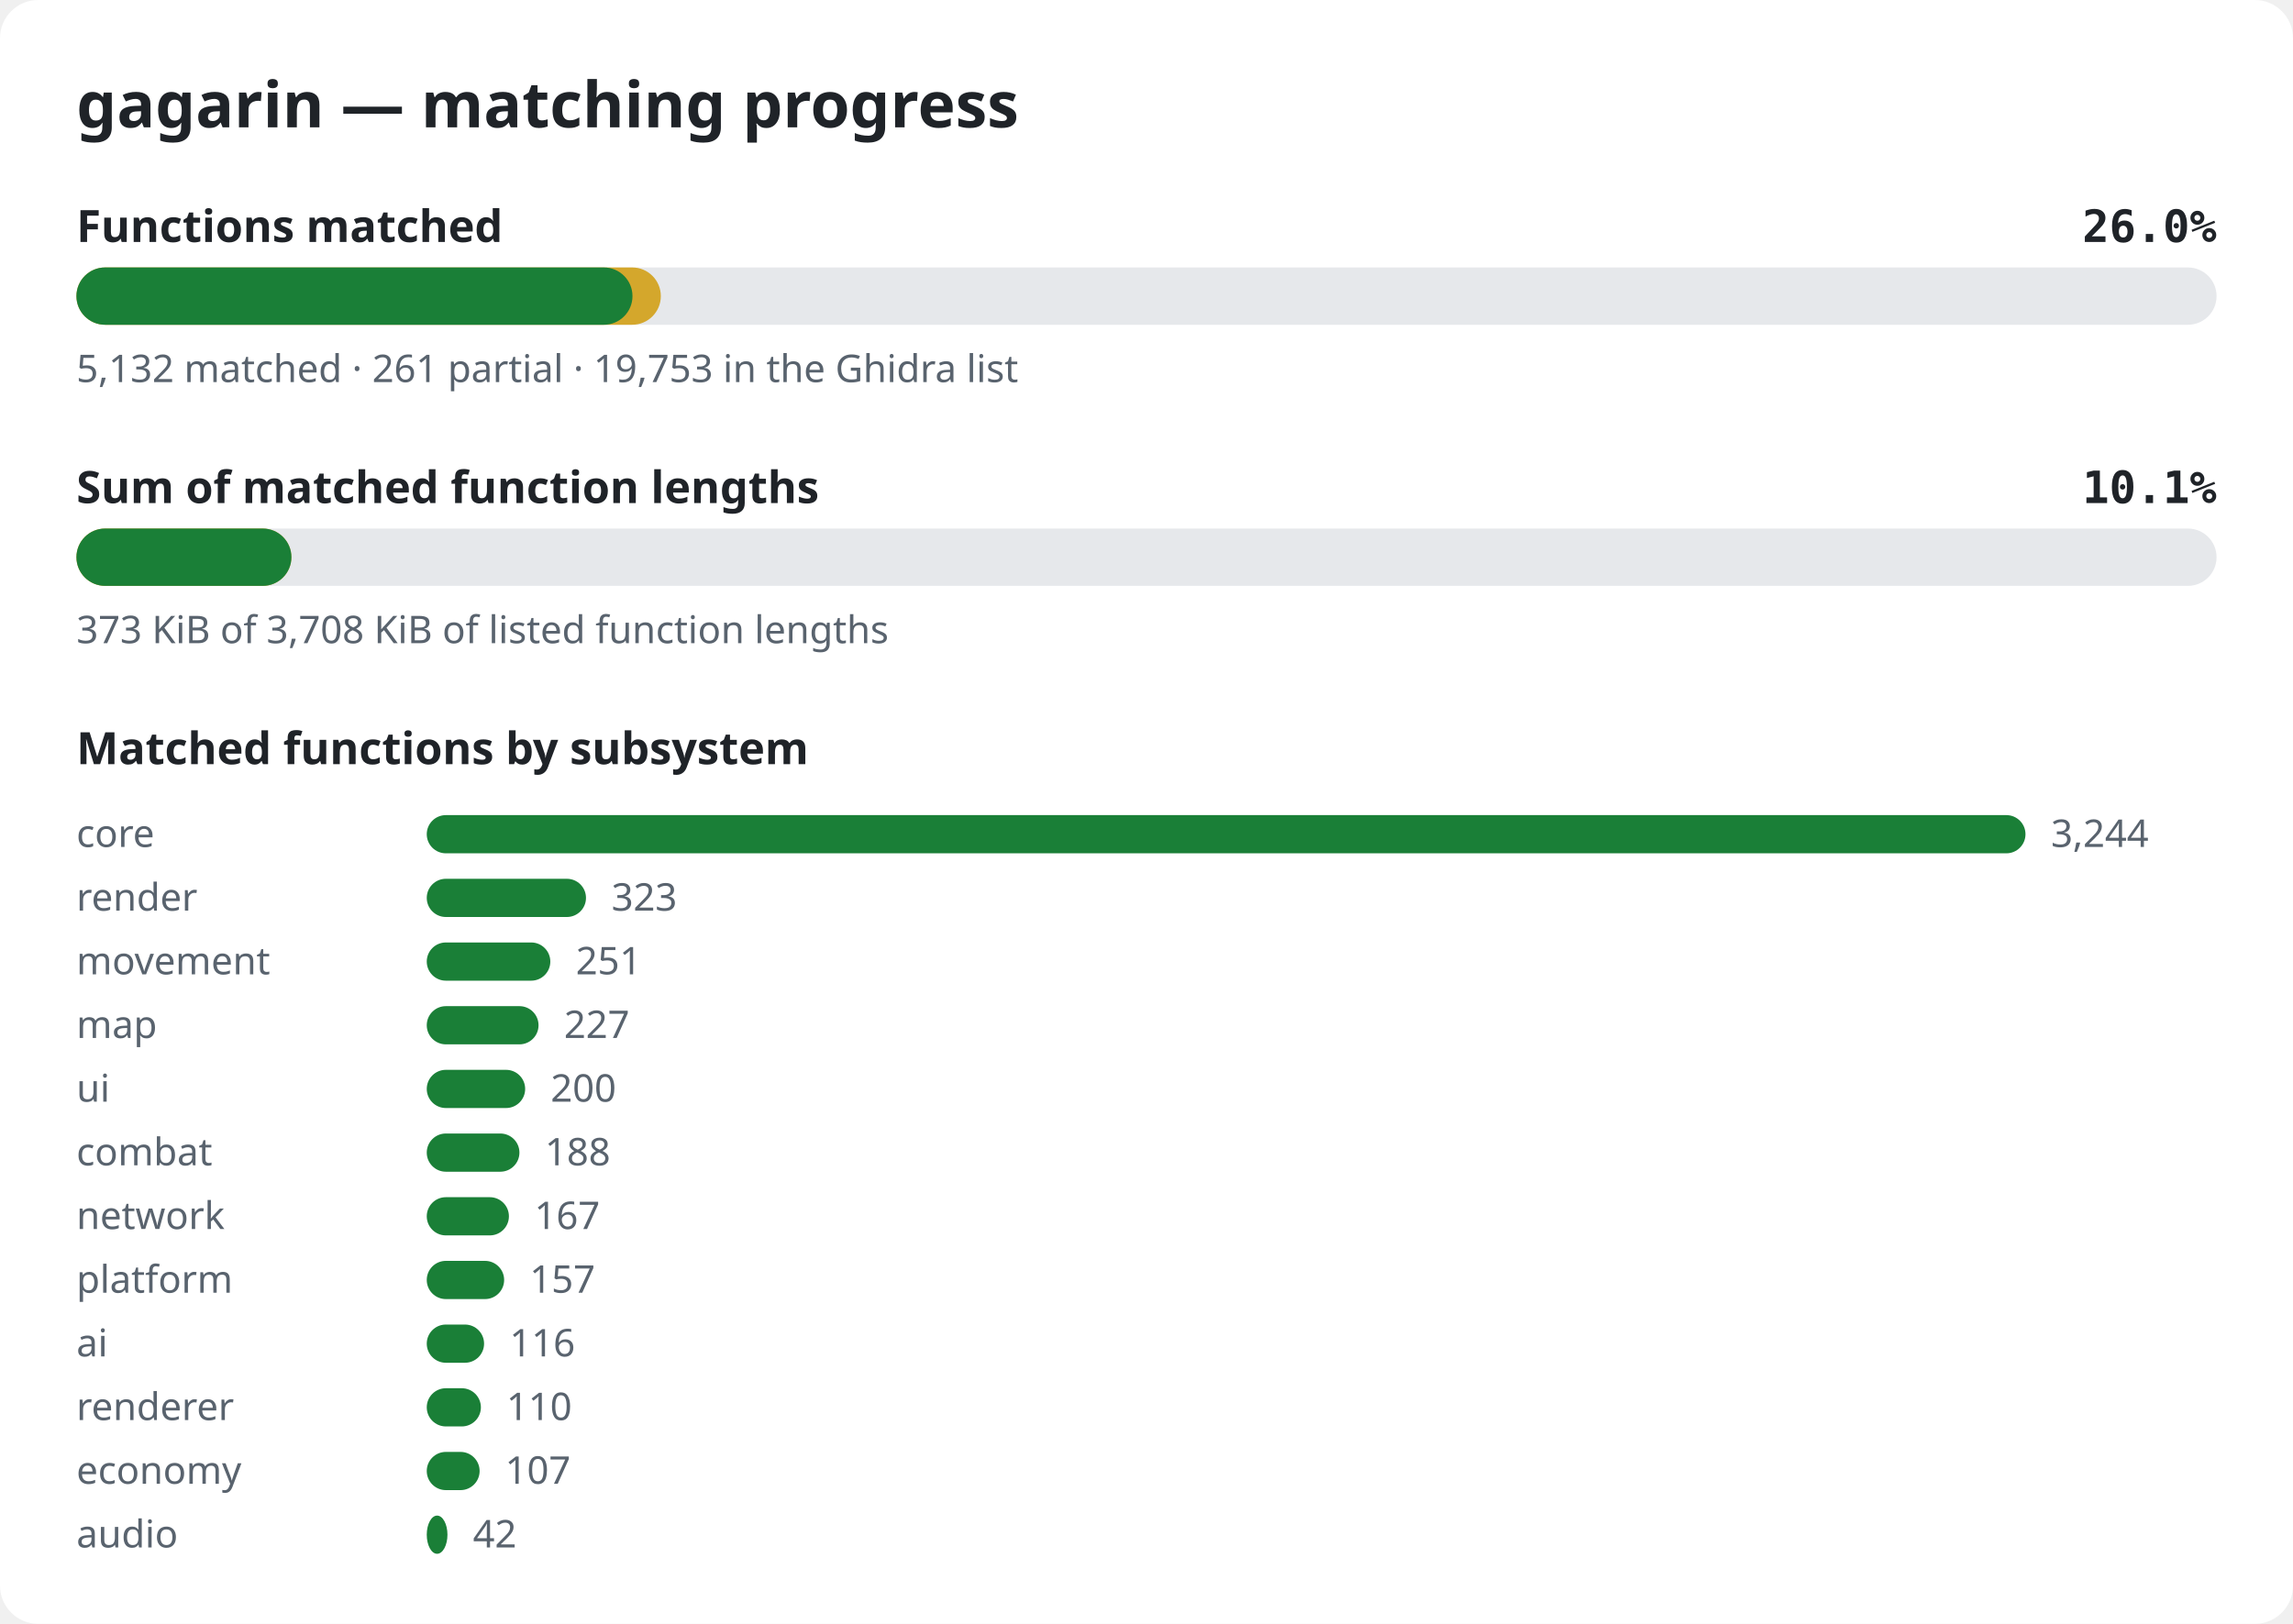
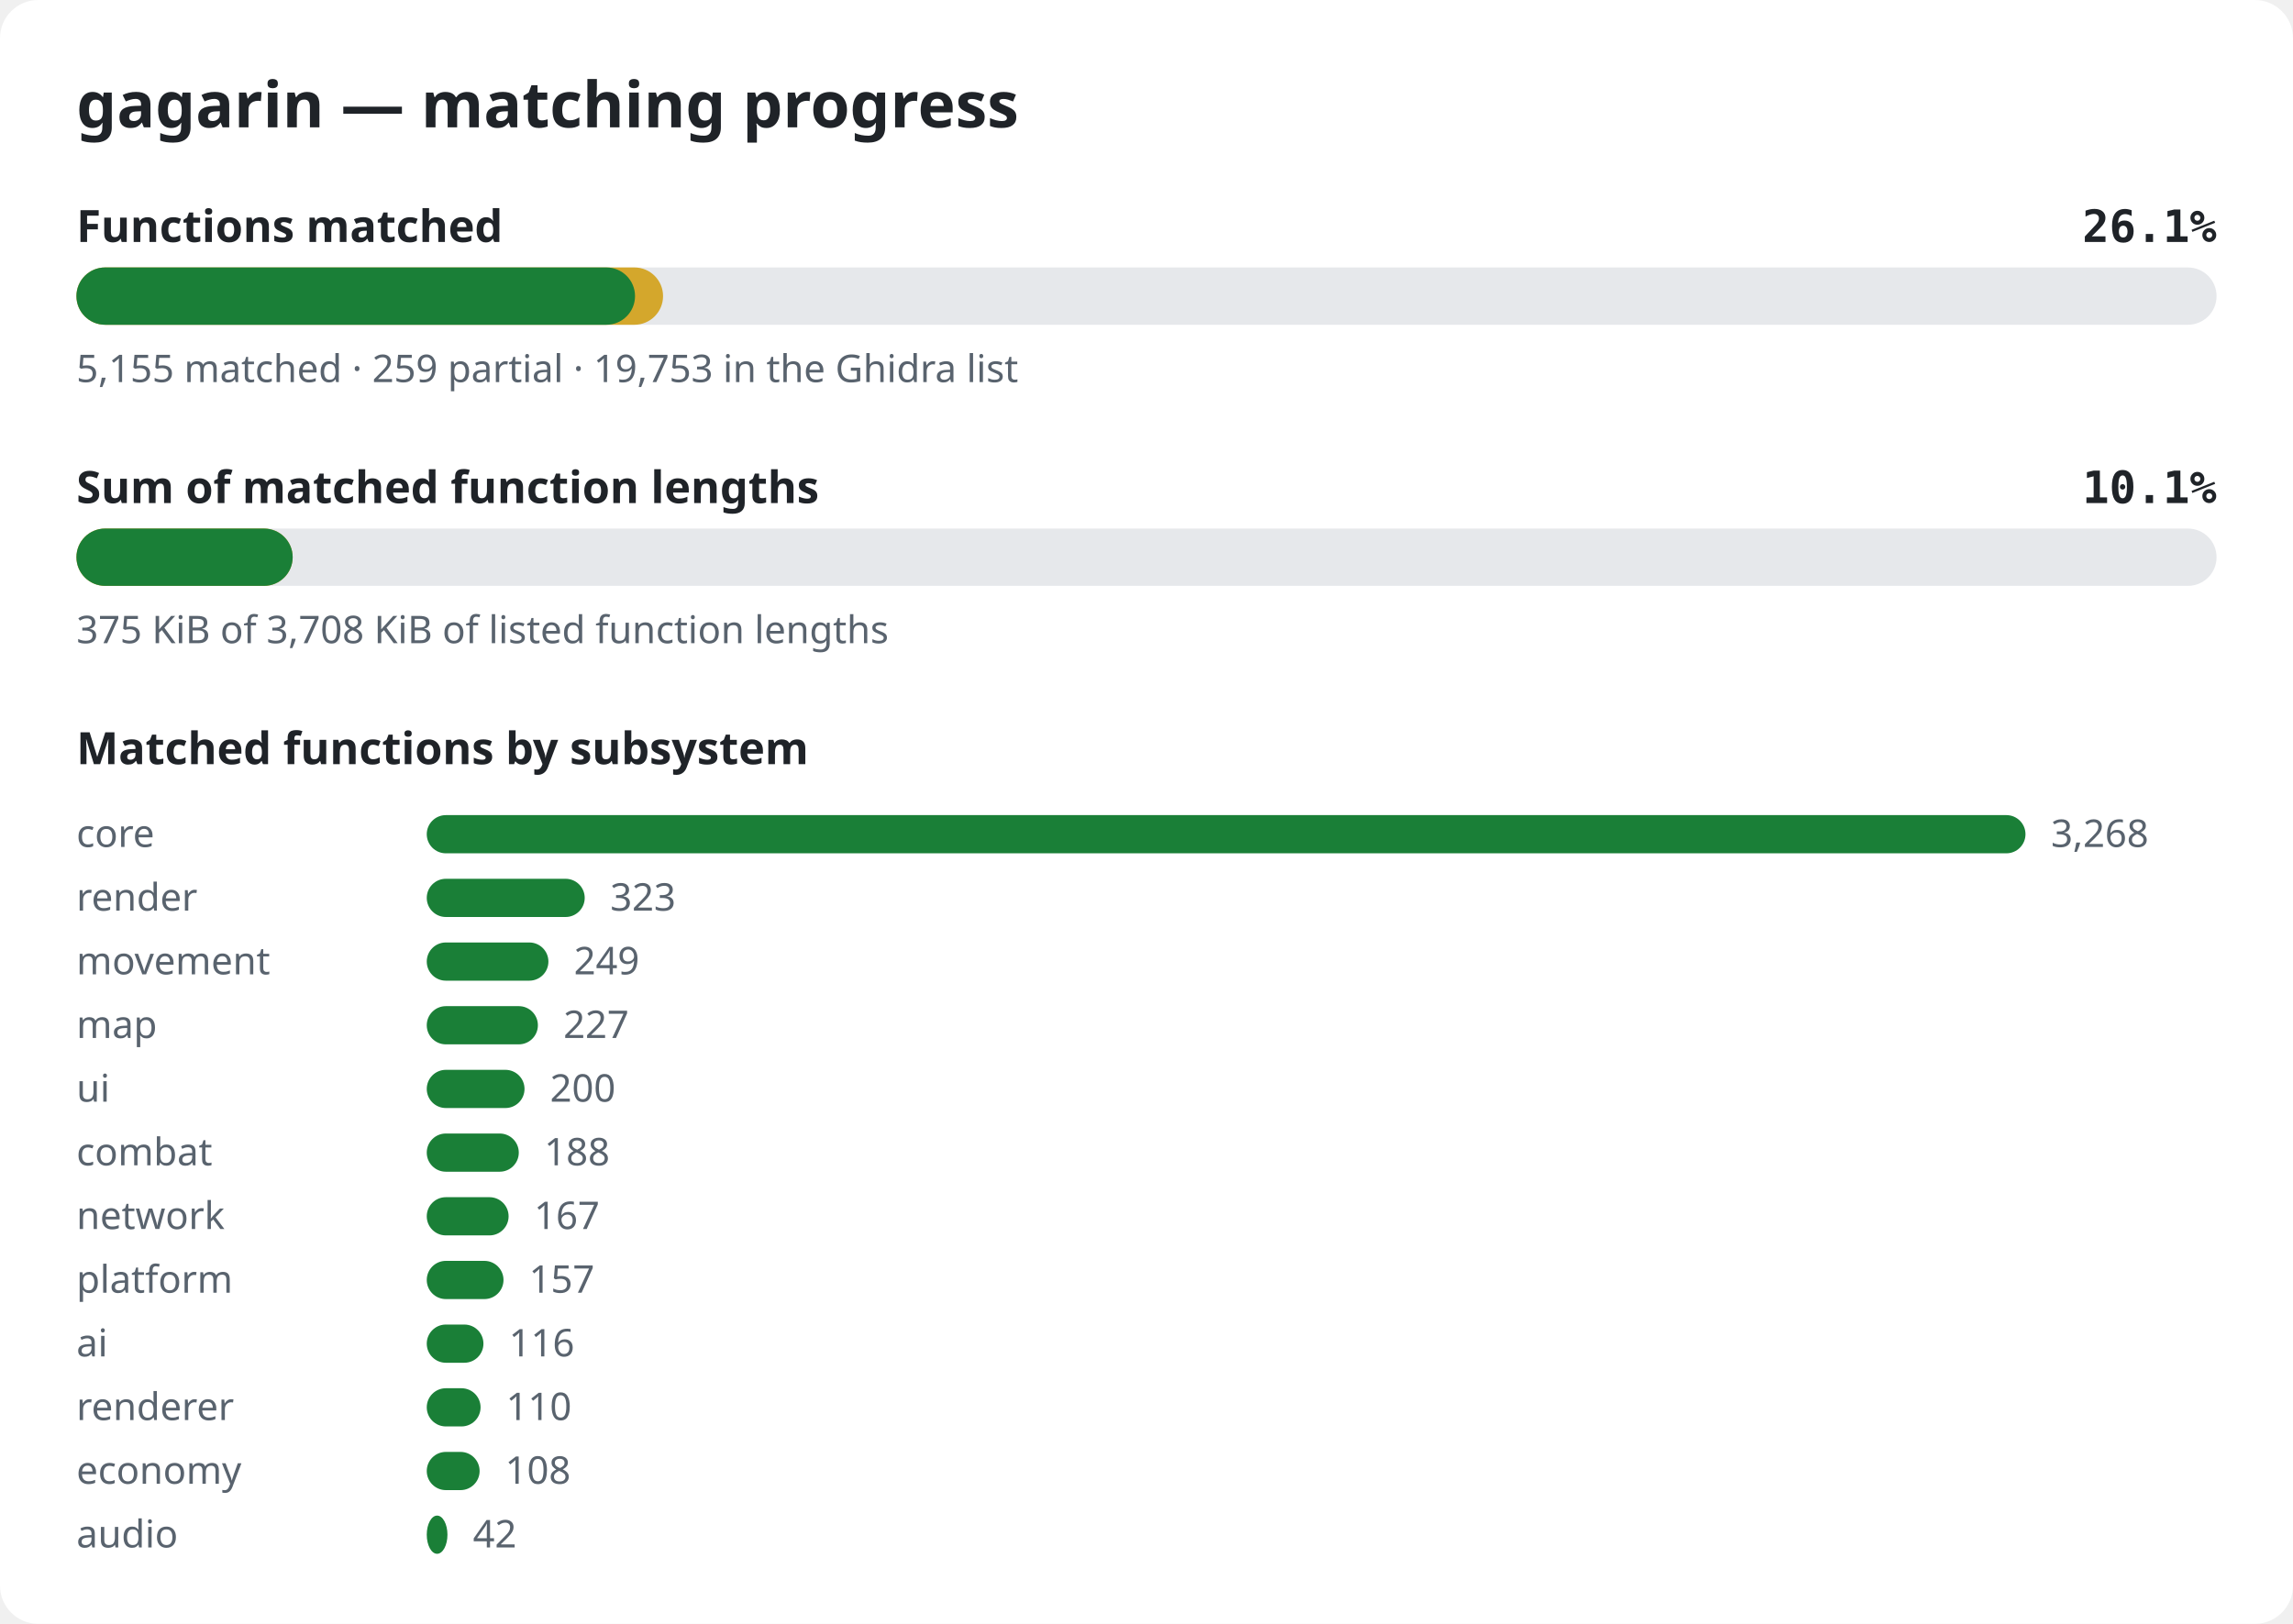
<svg xmlns="http://www.w3.org/2000/svg" width="720" height="510" viewBox="0 0 720 510" role="img" aria-label="gagarin matching progress">
  <style>.bg{fill:#ffffff}.title{font:600 20px sans-serif;fill:#1f2328}.label{font:600 14px sans-serif;fill:#1f2328}.pct{font:600 14px monospace;fill:#1f2328}.note{font:12px sans-serif;fill:#59636e}.track{fill:#e6e8eb}.done{fill:#1a7f37}.partial{fill:#d4a72c}@media (prefers-color-scheme: dark){.bg{fill:#0d1117}.title,.label,.pct{fill:#e6edf3}.note{fill:#9198a1}.track{fill:#262c36}.done{fill:#3fb950}.partial{fill:#d29922}}</style>
  <rect width="720" height="510" rx="12" class="bg" />
  <text x="24" y="40" class="title">gagarin — matching progress</text>
  <text x="24" y="76" class="label">Functions matched</text>
-   <text x="696" y="76" class="pct" text-anchor="end">26.0%</text>
+   <text x="696" y="76" class="pct" text-anchor="end">26.1%</text>
  <rect x="24" y="84" width="672" height="18" rx="9" class="track" />
-   <rect x="24" y="84" width="183.5" height="18" rx="9" class="partial" />
-   <rect x="24" y="84" width="174.6" height="18" rx="9" class="done" />
-   <text x="24" y="120" class="note">5,132 matched · 261 partial · 19,753 in the Ghidra list</text>
+   <rect x="24" y="84" width="184.2" height="18" rx="9" class="partial" />
+   <rect x="24" y="84" width="175.4" height="18" rx="9" class="done" />
+   <text x="24" y="120" class="note">5,155 matched · 259 partial · 19,753 in the Ghidra list</text>
  <text x="24" y="158" class="label">Sum of matched function lengths</text>
  <text x="696" y="158" class="pct" text-anchor="end">10.1%</text>
  <rect x="24" y="166" width="672" height="18" rx="9" class="track" />
-   <rect x="24" y="166" width="67.5" height="18" rx="9" class="partial" />
-   <rect x="24" y="166" width="67.5" height="18" rx="9" class="done" />
-   <text x="24" y="202" class="note">373 KiB of 3,708 KiB of listed function lengths</text>
+   <rect x="24" y="166" width="67.9" height="18" rx="9" class="partial" />
+   <rect x="24" y="166" width="67.9" height="18" rx="9" class="done" />
+   <text x="24" y="202" class="note">375 KiB of 3,708 KiB of listed function lengths</text>
  <text x="24" y="240" class="label">Matched functions by subsystem</text>
  <text x="24" y="266" class="note">core</text>
  <rect x="134" y="256" width="502.0" height="12" rx="6" class="done" />
-   <text x="644.0" y="266" class="note">3,244</text>
+   <text x="644.0" y="266" class="note">3,268</text>
  <text x="24" y="286" class="note">render</text>
-   <rect x="134" y="276" width="50.0" height="12" rx="6" class="done" />
-   <text x="192.0" y="286" class="note">323</text>
+   <rect x="134" y="276" width="49.6" height="12" rx="6" class="done" />
+   <text x="191.6" y="286" class="note">323</text>
  <text x="24" y="306" class="note">movement</text>
-   <rect x="134" y="296" width="38.8" height="12" rx="6" class="done" />
-   <text x="180.8" y="306" class="note">251</text>
+   <rect x="134" y="296" width="38.2" height="12" rx="6" class="done" />
+   <text x="180.2" y="306" class="note">249</text>
  <text x="24" y="326" class="note">map</text>
-   <rect x="134" y="316" width="35.1" height="12" rx="6" class="done" />
-   <text x="177.1" y="326" class="note">227</text>
+   <rect x="134" y="316" width="34.9" height="12" rx="6" class="done" />
+   <text x="176.9" y="326" class="note">227</text>
  <text x="24" y="346" class="note">ui</text>
-   <rect x="134" y="336" width="30.9" height="12" rx="6" class="done" />
-   <text x="172.9" y="346" class="note">200</text>
+   <rect x="134" y="336" width="30.7" height="12" rx="6" class="done" />
+   <text x="172.7" y="346" class="note">200</text>
  <text x="24" y="366" class="note">combat</text>
-   <rect x="134" y="356" width="29.1" height="12" rx="6" class="done" />
-   <text x="171.1" y="366" class="note">188</text>
+   <rect x="134" y="356" width="28.9" height="12" rx="6" class="done" />
+   <text x="170.9" y="366" class="note">188</text>
  <text x="24" y="386" class="note">network</text>
-   <rect x="134" y="376" width="25.8" height="12" rx="6" class="done" />
-   <text x="167.8" y="386" class="note">167</text>
+   <rect x="134" y="376" width="25.7" height="12" rx="6" class="done" />
+   <text x="167.7" y="386" class="note">167</text>
  <text x="24" y="406" class="note">platform</text>
-   <rect x="134" y="396" width="24.3" height="12" rx="6" class="done" />
-   <text x="166.3" y="406" class="note">157</text>
+   <rect x="134" y="396" width="24.1" height="12" rx="6" class="done" />
+   <text x="166.1" y="406" class="note">157</text>
  <text x="24" y="426" class="note">ai</text>
-   <rect x="134" y="416" width="18.0" height="12" rx="6" class="done" />
-   <text x="160.0" y="426" class="note">116</text>
+   <rect x="134" y="416" width="17.8" height="12" rx="6" class="done" />
+   <text x="159.8" y="426" class="note">116</text>
  <text x="24" y="446" class="note">renderer</text>
-   <rect x="134" y="436" width="17.0" height="12" rx="6" class="done" />
-   <text x="159.0" y="446" class="note">110</text>
+   <rect x="134" y="436" width="16.9" height="12" rx="6" class="done" />
+   <text x="158.9" y="446" class="note">110</text>
  <text x="24" y="466" class="note">economy</text>
  <rect x="134" y="456" width="16.6" height="12" rx="6" class="done" />
-   <text x="158.6" y="466" class="note">107</text>
+   <text x="158.6" y="466" class="note">108</text>
  <text x="24" y="486" class="note">audio</text>
  <rect x="134" y="476" width="6.5" height="12" rx="6" class="done" />
  <text x="148.5" y="486" class="note">42</text>
</svg>
